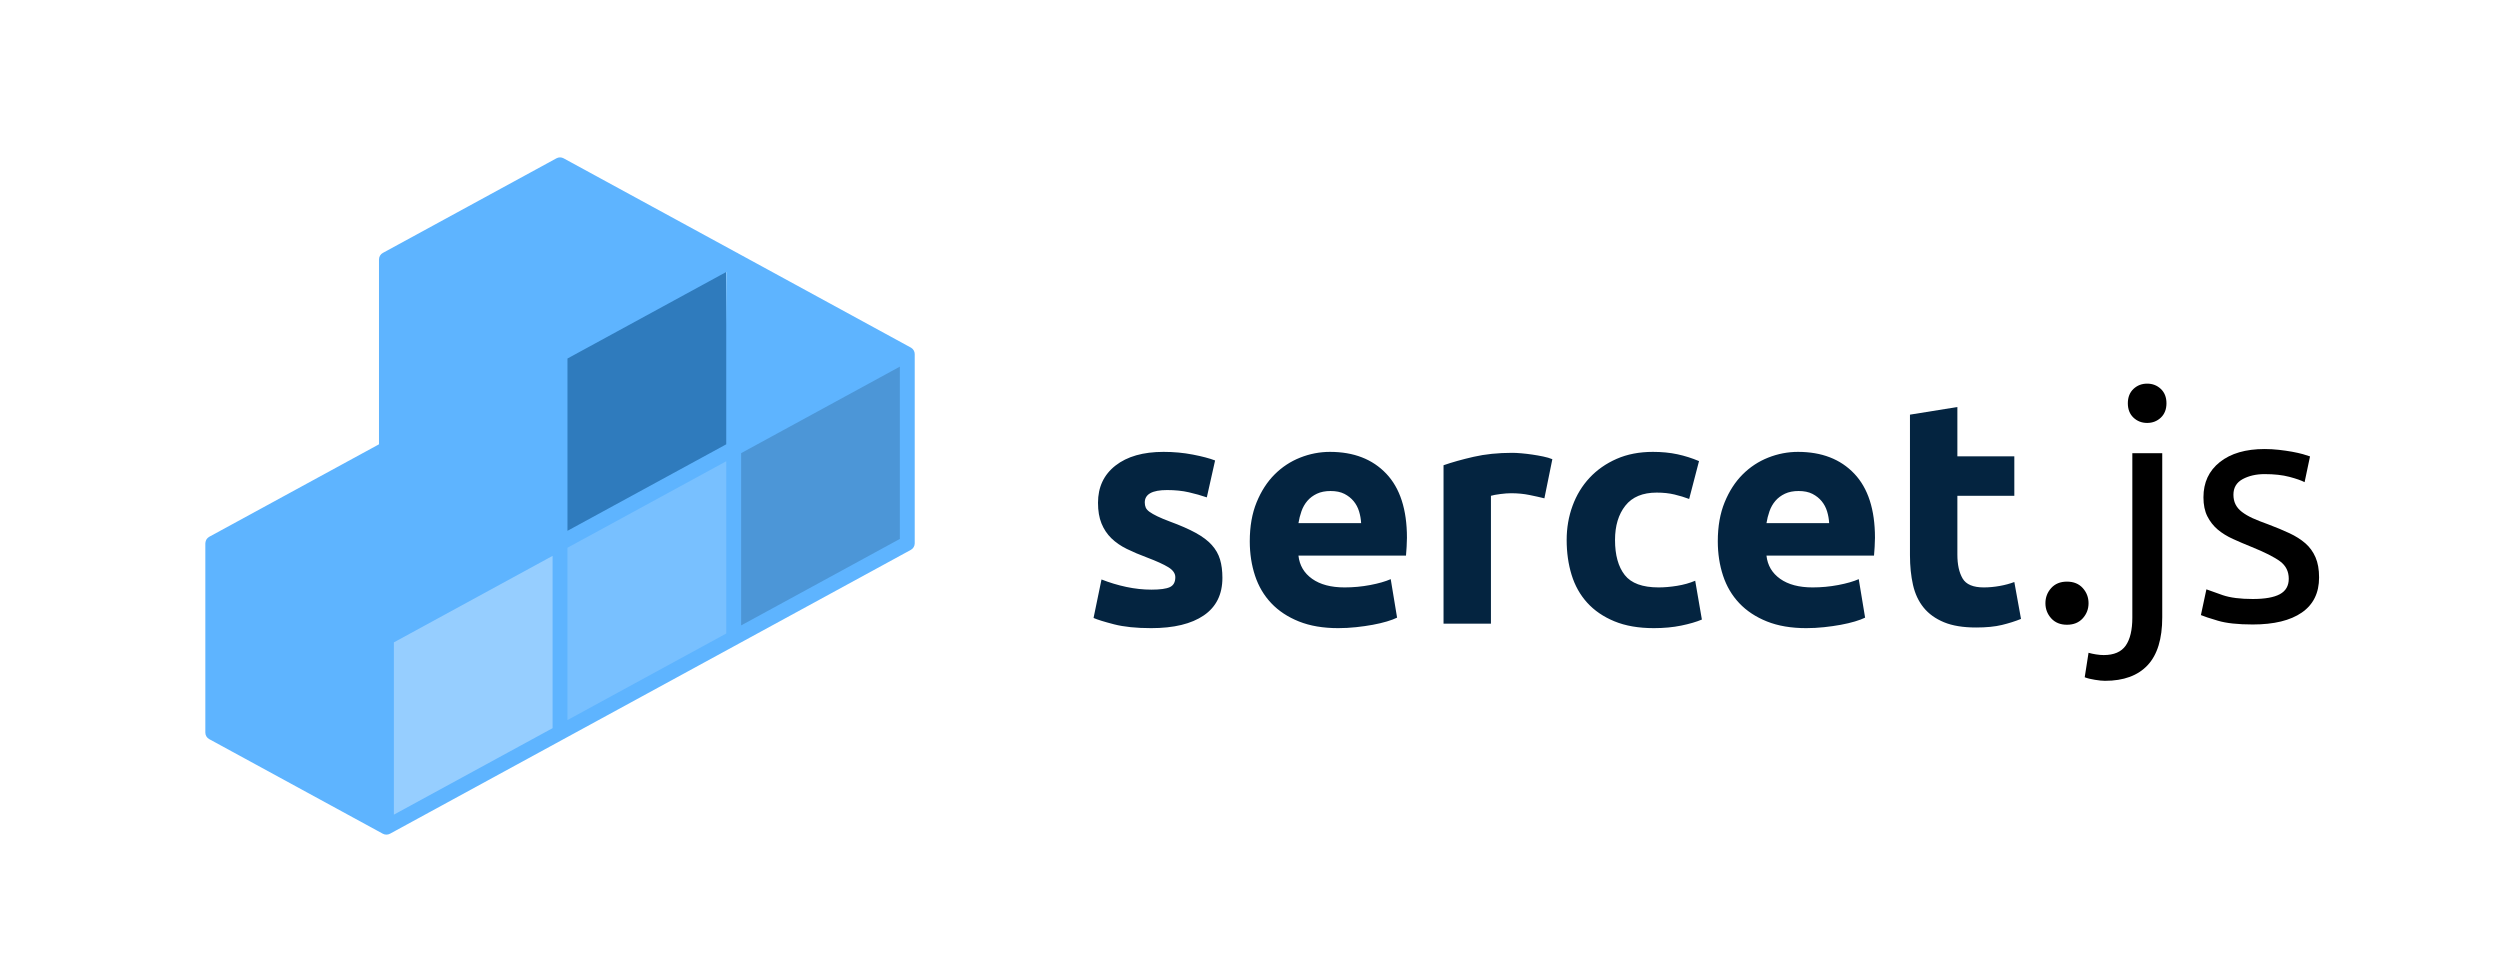
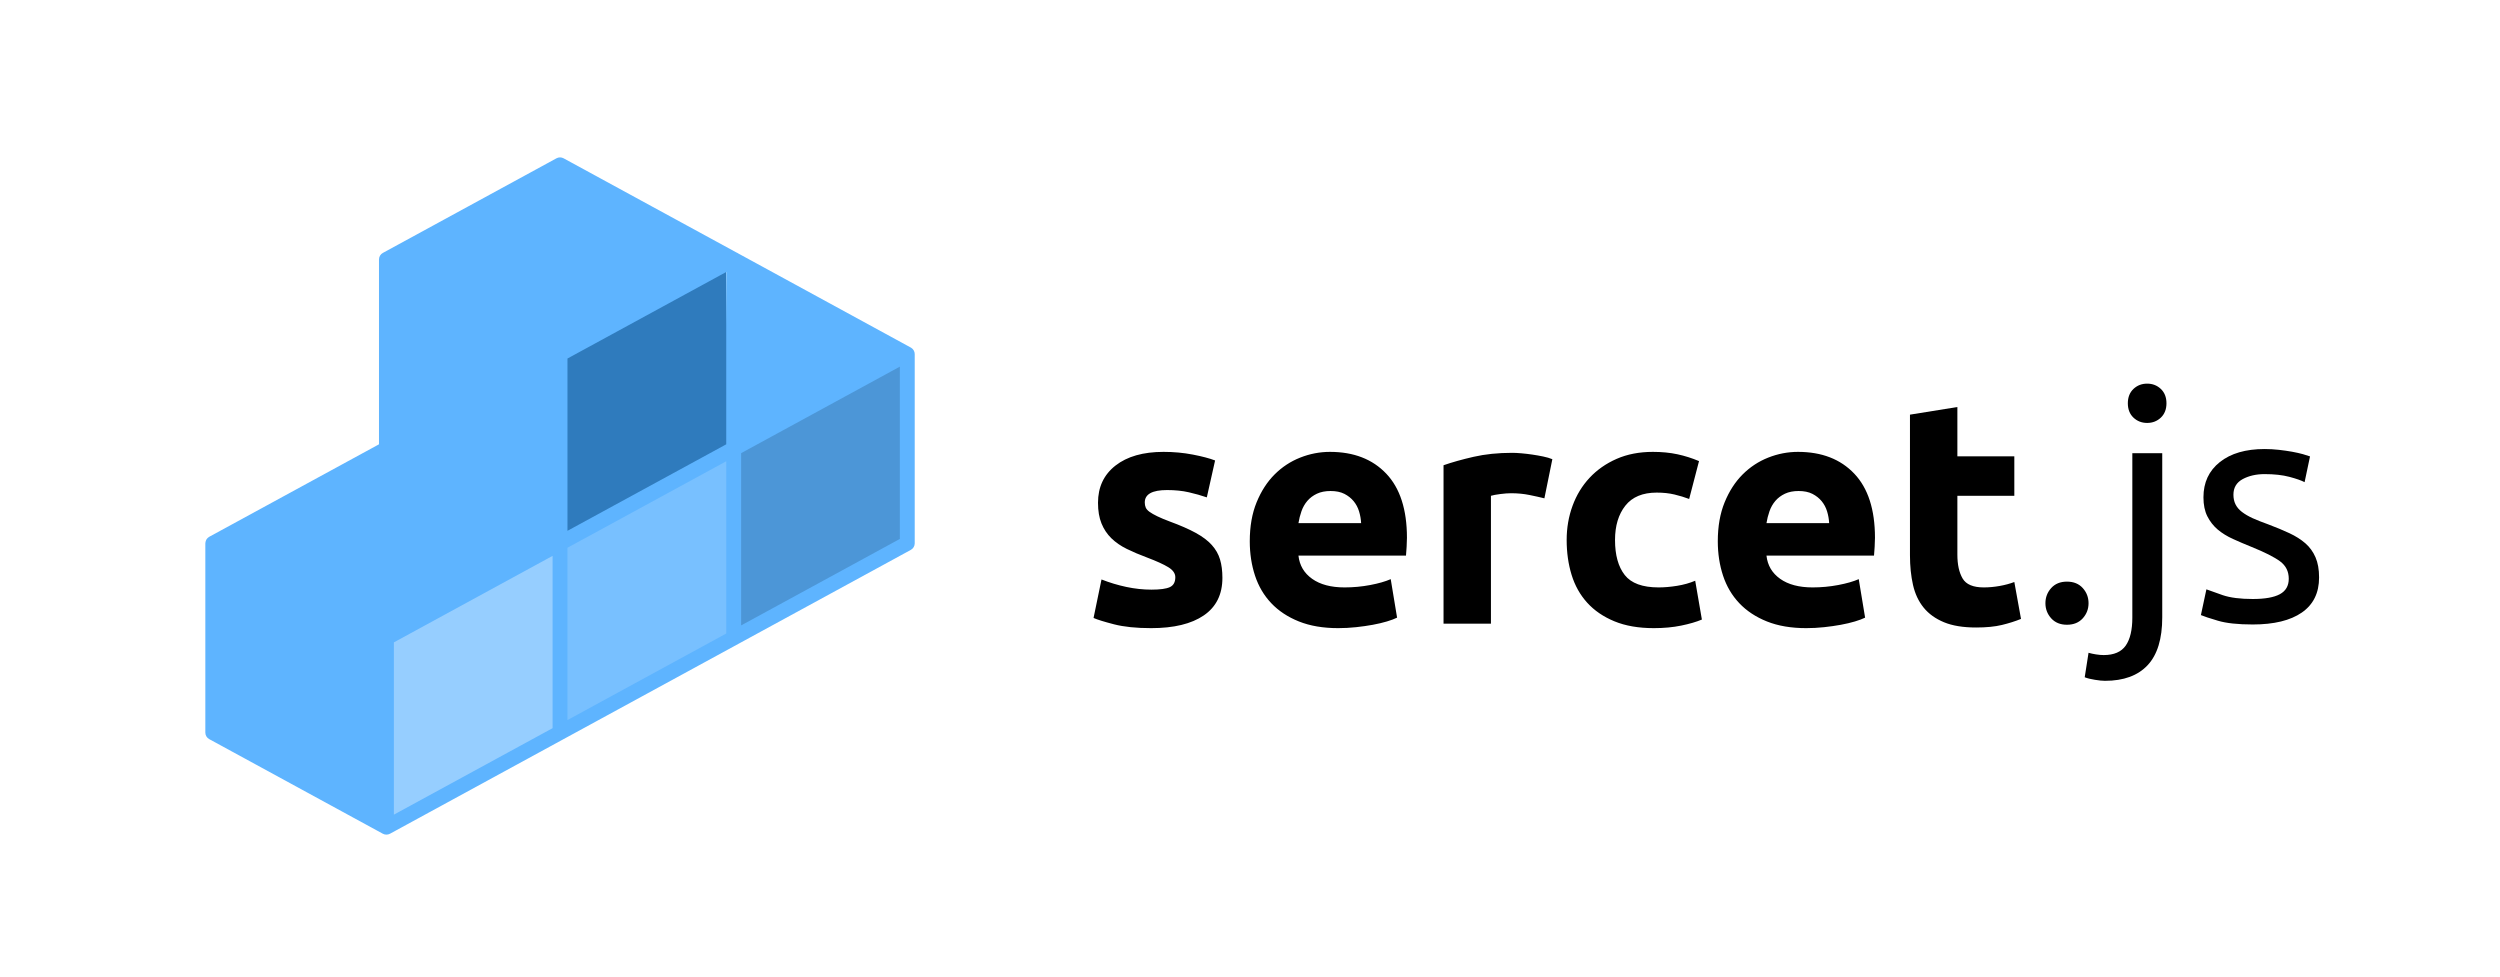
- <svg xmlns="http://www.w3.org/2000/svg" width="512" height="200" viewBox="0 150 512 200" x="0" y="0" overflow="hidden">
-   <g transform="matrix(1, 0, 0, 1, 0, 0)">
+ <svg xmlns="http://www.w3.org/2000/svg" width="2048" height="800" viewBox="0 600 2048 800" x="0" y="0" overflow="hidden">
+   <g transform="scale(4)">
    <g transform="matrix(1.14828, 0, 0, 1.14828, -33.76609, -37.95977)">
      <g transform="matrix(0.8765192, 0, 0, 0.8765192, -96.65246, 63.09596)">
        <path fill="#78c0ff" transform="matrix(0.2454732, 0.1475272, -0.09198401, 0.1531242, 275.1573, 195.074)" data-type="polygon" d="M71.7 0L0 184.34L71.7 368.69L143.41 184.34L71.7 0Z" />
        <path fill="#96ceff" transform="matrix(0.2454732, 0.1475272, -0.09198401, 0.1531242, 239.8724, 215.7582)" data-type="polygon" d="M71.7 0L0 184.34L71.7 368.69L143.41 184.34L71.7 0Z" />
        <path fill="#4c96d7" transform="matrix(0.2454732, 0.1475272, -0.09198401, 0.1531242, 310.4421, 176.8232)" data-type="polygon" d="M71.7 0L0 184.34L71.7 368.69L143.41 184.34L71.7 0Z" />
        <path fill="#2f7bbd" transform="matrix(0.2454732, 0.1475272, -0.09198401, 0.1531242, 273.9406, 157.964)" data-type="polygon" d="M71.7 0L0 184.34L71.7 368.69L143.41 184.34L71.7 0Z" />
        <path fill="#5eb4ff" d="M97.622,30.671c-0.001-0.004-0.003-0.008-0.004-0.012c-0.003-0.012-0.011-0.022-0.015-0.034   c-0.002-0.007-0.006-0.014-0.009-0.021c-0.021-0.06-0.042-0.119-0.074-0.174c-0.014-0.024-0.034-0.045-0.051-0.068   c-0.002-0.003-0.004-0.006-0.007-0.009c-0.016-0.022-0.03-0.044-0.049-0.065c-0.018-0.021-0.033-0.044-0.053-0.063   c-0.023-0.023-0.053-0.041-0.079-0.062c-0.037-0.03-0.071-0.064-0.113-0.089c-0.006-0.003-0.013-0.004-0.019-0.008   c-0.005-0.003-0.009-0.007-0.014-0.01L73.948,17.412c-0.075-0.055-0.157-0.101-0.245-0.133L50.477,4.624   c-0.299-0.163-0.659-0.163-0.957,0L26.193,17.337c-0.321,0.175-0.521,0.512-0.521,0.878v24.838L2.863,55.48   c-0.033,0.02-0.06,0.045-0.09,0.066c-0.027,0.02-0.055,0.037-0.08,0.059c-0.088,0.076-0.164,0.164-0.22,0.264   c-0.003,0.004-0.007,0.008-0.01,0.012c-0.006,0.012-0.006,0.025-0.012,0.037c-0.045,0.092-0.074,0.189-0.09,0.291   c-0.005,0.031-0.01,0.059-0.012,0.09c-0.002,0.02-0.009,0.039-0.009,0.061v25.426c0,0.367,0.2,0.703,0.521,0.879l23.33,12.713   c0.047,0.025,0.097,0.039,0.146,0.057c0.027,0.01,0.052,0.023,0.079,0.031c0.084,0.021,0.168,0.033,0.253,0.033l0,0h0.001   c0.085,0,0.17-0.012,0.252-0.033c0.003,0,0.006,0,0.009-0.002c0.019-0.004,0.035-0.016,0.053-0.021   c0.01-0.004,0.019-0.008,0.028-0.012c0.046-0.018,0.093-0.029,0.137-0.053l69.986-38.141c0.321-0.174,0.521-0.512,0.521-0.877   V30.934C97.658,30.844,97.646,30.755,97.622,30.671z M50.998,31.527l21.334-11.628v23.154L50.998,54.676V31.527z M50.998,56.953   L72.332,45.33v23.146L50.998,80.104V56.953z M27.672,69.666l21.326-11.623v23.15L27.672,92.814V69.666z M95.658,55.766   L74.332,67.387V44.24l21.326-11.623V55.766z" transform="matrix(1.51439, 0, 0, 1.51439, 182.0546, 139.9715)" />
      </g>
-       <path text=" sercet" text-anchor="middle" font-size="100" letter-spacing="0" side="left" offset="0.5" dx="0" dy="0" space="preserve" href="" font-family="Ubuntu" font-scale="contain" transform="matrix(0.567463, 0, 0, 0.567463, 300.0872, 274.9249)" x="0" y="0" fill="#042440" data-fl-textpath="" font-weight="700" font-style="normal" d="M-115.1-10.7L-115.1-10.7Q-111-10.7 -109.3-11.5Q-107.6-12.3 -107.6-14.6L-107.6-14.6Q-107.6-16.4 -109.8-17.75Q-112-19.1 -116.5-20.8L-116.5-20.8Q-120-22.1 -122.85-23.5Q-125.7-24.9 -127.7-26.85Q-129.7-28.8 -130.8-31.5Q-131.9-34.2 -131.9-38L-131.9-38Q-131.9-45.4 -126.4-49.7Q-120.9-54 -111.3-54L-111.3-54Q-106.5-54 -102.1-53.15Q-97.7-52.3 -95.1-51.3L-95.1-51.3L-97.7-39.7Q-100.3-40.6 -103.35-41.3Q-106.4-42 -110.2-42L-110.2-42Q-117.2-42 -117.2-38.1L-117.2-38.1Q-117.2-37.2 -116.9-36.5Q-116.6-35.8 -115.7-35.15Q-114.8-34.5 -113.25-33.75Q-111.7-33 -109.3-32.1L-109.3-32.1Q-104.4-30.3 -101.2-28.55Q-98-26.8 -96.15-24.75Q-94.3-22.7 -93.55-20.2Q-92.8-17.7 -92.8-14.4L-92.8-14.4Q-92.8-6.6 -98.65-2.6Q-104.5 1.4 -115.2 1.4L-115.2 1.4Q-122.2 1.4 -126.85 0.2Q-131.5-1 -133.3-1.8L-133.3-1.8L-130.8-13.9Q-127-12.4 -123-11.55Q-119-10.7 -115.1-10.7ZM-84.2-25.9L-84.2-25.9Q-84.2-32.9 -82.05-38.15Q-79.9-43.4 -76.4-46.9Q-72.9-50.4 -68.35-52.2Q-63.8-54 -59-54L-59-54Q-47.8-54 -41.3-47.15Q-34.8-40.3 -34.8-27L-34.8-27Q-34.8-25.7 -34.9-24.15Q-35-22.6 -35.1-21.4L-35.1-21.4L-68.9-21.4Q-68.4-16.8 -64.6-14.1Q-60.8-11.4 -54.4-11.4L-54.4-11.4Q-50.3-11.4 -46.35-12.15Q-42.4-12.9 -39.9-14L-39.9-14L-37.9-1.9Q-39.1-1.3 -41.1-0.7Q-43.1-0.1 -45.55 0.35Q-48 0.8 -50.8 1.1Q-53.6 1.4 -56.4 1.4L-56.4 1.4Q-63.5 1.4 -68.75-0.7Q-74-2.8 -77.45-6.45Q-80.9-10.1 -82.55-15.1Q-84.2-20.1 -84.2-25.9ZM-68.9-31.6L-49.2-31.6Q-49.3-33.5 -49.85-35.3Q-50.4-37.1 -51.55-38.5Q-52.7-39.9 -54.45-40.8Q-56.2-41.7 -58.8-41.7L-58.8-41.7Q-61.3-41.7 -63.1-40.85Q-64.9-40 -66.1-38.6Q-67.3-37.2 -67.95-35.35Q-68.6-33.5 -68.9-31.6L-68.9-31.6ZM 10.9-51.7L 8.4-39.4Q 6.4-39.9  3.7-40.45Q 1-41 -2.1-41L-2.1-41Q-3.5-41 -5.45-40.75Q-7.4-40.5 -8.4-40.2L-8.4-40.2L-8.4 0L-23.3 0L-23.3-49.8Q-19.3-51.2 -13.85-52.45Q-8.4-53.7 -1.7-53.7L-1.7-53.7Q-0.5-53.7  1.2-53.55Q 2.9-53.4  4.6-53.15Q 6.3-52.9  8-52.55Q 9.7-52.2  10.9-51.7L 10.9-51.7ZM 15.4-26.3L 15.4-26.3Q 15.4-32  17.25-37.05Q 19.1-42.1  22.6-45.85Q 26.1-49.6  31.1-51.8Q 36.1-54  42.5-54L 42.5-54Q 46.7-54  50.2-53.25Q 53.7-52.5  57-51.1L 57-51.1L 53.9-39.2Q 51.8-40  49.3-40.6Q 46.8-41.2  43.7-41.2L 43.7-41.2Q 37.1-41.2  33.85-37.1Q 30.6-33  30.6-26.3L 30.6-26.3Q 30.6-19.2  33.65-15.3Q 36.7-11.4  44.3-11.4L 44.3-11.4Q 47-11.4  50.1-11.9Q 53.2-12.4  55.8-13.5L 55.8-13.5L 57.9-1.3Q 55.3-0.2  51.4 0.6Q 47.5 1.4  42.8 1.4L 42.8 1.4Q 35.6 1.4  30.4-0.75Q 25.2-2.9  21.85-6.6Q 18.5-10.3  16.95-15.35Q 15.4-20.4  15.4-26.3ZM 62.9-25.9L 62.9-25.9Q 62.9-32.9  65.05-38.15Q 67.2-43.4  70.7-46.9Q 74.2-50.4  78.75-52.2Q 83.3-54  88.1-54L 88.1-54Q 99.3-54  105.8-47.15Q 112.3-40.3  112.3-27L 112.3-27Q 112.3-25.7  112.2-24.15Q 112.1-22.6  112-21.4L 112-21.4L 78.2-21.4Q 78.7-16.8  82.5-14.1Q 86.3-11.4  92.7-11.4L 92.7-11.4Q 96.8-11.4  100.75-12.15Q 104.7-12.9  107.2-14L 107.2-14L 109.2-1.9Q 108-1.3  106-0.7Q 104-0.1  101.55 0.35Q 99.1 0.8  96.3 1.1Q 93.5 1.4  90.7 1.4L 90.7 1.4Q 83.6 1.4  78.35-0.7Q 73.1-2.8  69.65-6.45Q 66.2-10.1  64.55-15.1Q 62.9-20.1  62.9-25.9ZM 78.2-31.6L 97.9-31.6Q 97.8-33.5  97.25-35.3Q 96.7-37.1  95.55-38.5Q 94.4-39.9  92.65-40.8Q 90.9-41.7  88.3-41.7L 88.3-41.7Q 85.8-41.7  84-40.85Q 82.2-40  81-38.6Q 79.8-37.2  79.15-35.35Q 78.5-33.5  78.2-31.6L 78.2-31.6ZM 123.3-21.5L 123.3-65.7L 138.2-68.1L 138.2-52.6L 156.1-52.6L 156.1-40.2L 138.2-40.2L 138.2-21.7Q 138.2-17  139.85-14.2Q 141.5-11.4  146.5-11.4L 146.5-11.4Q 148.9-11.4  151.45-11.85Q 154-12.3  156.1-13.1L 156.1-13.1L 158.2-1.5Q 155.5-0.4  152.2 0.4Q 148.9 1.2  144.1 1.2L 144.1 1.2Q 138 1.2  134-0.45Q 130-2.1  127.6-5.05Q 125.2-8  124.25-12.2Q 123.3-16.4  123.3-21.5L 123.3-21.5Z" />
+       <path text=" sercet" text-anchor="middle" font-size="100" letter-spacing="0" side="left" offset="0.5" dx="0" dy="0" space="preserve" href="" font-family="Ubuntu" font-scale="contain" transform="matrix(0.567463, 0, 0, 0.567463, 300.0872, 274.9249)" x="0" y="0" fill="#042440" data-fl-textpath="" font-weight="700" font-style="normal" d="M-115.1-10.7L-115.1-10.7Q-111-10.7 -109.3-11.5Q-107.6-12.3 -107.6-14.6L-107.6-14.6Q-107.6-16.4 -109.8-17.75Q-112-19.1 -116.5-20.8L-116.5-20.8Q-120-22.1 -122.85-23.5Q-125.7-24.9 -127.7-26.85Q-129.7-28.8 -130.8-31.5Q-131.9-34.2 -131.9-38L-131.9-38Q-131.9-45.4 -126.4-49.7Q-120.9-54 -111.3-54L-111.3-54Q-106.5-54 -102.1-53.15Q-97.7-52.3 -95.1-51.3L-95.1-51.3L-97.7-39.7Q-100.3-40.6 -103.35-41.3Q-106.4-42 -110.2-42L-110.2-42Q-117.2-42 -117.2-38.1L-117.2-38.1Q-117.2-37.2 -116.9-36.5Q-116.6-35.8 -115.7-35.15Q-114.8-34.5 -113.25-33.75Q-111.7-33 -109.3-32.1L-109.3-32.1Q-104.4-30.3 -101.2-28.55Q-98-26.8 -96.15-24.75Q-94.3-22.7 -93.55-20.2Q-92.8-17.7 -92.8-14.4L-92.8-14.4Q-92.8-6.6 -98.65-2.6Q-104.5 1.4 -115.2 1.4L-115.2 1.4Q-122.2 1.4 -126.85 0.2Q-131.5-1 -133.3-1.8L-133.3-1.8L-130.8-13.9Q-127-12.4 -123-11.55Q-119-10.7 -115.1-10.7ZM-84.2-25.9L-84.2-25.9Q-84.2-32.9 -82.05-38.15Q-79.9-43.4 -76.4-46.9Q-72.9-50.4 -68.35-52.2Q-63.8-54 -59-54L-59-54Q-47.8-54 -41.3-47.15Q-34.8-40.3 -34.8-27L-34.8-27Q-34.8-25.7 -34.9-24.15Q-35-22.6 -35.1-21.4L-35.1-21.4L-68.9-21.4Q-68.4-16.8 -64.6-14.1Q-60.8-11.4 -54.4-11.4L-54.4-11.4Q-50.3-11.4 -46.35-12.15Q-42.4-12.9 -39.9-14L-39.9-14L-37.9-1.9Q-39.1-1.3 -41.1-0.7Q-43.1-0.1 -45.55 0.35Q-48 0.8 -50.8 1.1Q-53.6 1.4 -56.4 1.4L-56.4 1.4Q-63.5 1.4 -68.75-0.7Q-74-2.8 -77.45-6.45Q-80.9-10.1 -82.55-15.1Q-84.2-20.1 -84.2-25.9ZM-68.9-31.6L-49.2-31.6Q-49.3-33.5 -49.85-35.3Q-50.4-37.1 -51.55-38.5Q-52.7-39.9 -54.45-40.8Q-56.2-41.7 -58.8-41.7L-58.8-41.7Q-61.3-41.7 -63.1-40.85Q-64.9-40 -66.1-38.6Q-67.3-37.2 -67.95-35.35Q-68.6-33.5 -68.9-31.6L-68.9-31.6ZM 10.9-51.7L 8.4-39.4Q 6.4-39.9  3.7-40.45Q 1-41 -2.1-41L-2.1-41Q-3.5-41 -5.45-40.75Q-7.4-40.5 -8.4-40.2L-8.4-40.2L-8.4 0L-23.3 0L-23.3-49.8Q-19.3-51.2 -13.85-52.45Q-8.4-53.7 -1.7-53.7L-1.7-53.7Q-0.5-53.7  1.2-53.55Q 2.9-53.4  4.6-53.15Q 6.3-52.9  8-52.55Q 9.7-52.2  10.9-51.7L 10.9-51.7ZM 15.4-26.3L 15.4-26.3Q 15.4-32  17.25-37.05Q 19.1-42.1  22.6-45.85Q 26.1-49.6  31.1-51.8Q 36.1-54  42.5-54L 42.5-54Q 46.7-54  50.2-53.25Q 53.7-52.5  57-51.1L 57-51.1L 53.9-39.2Q 51.8-40  49.3-40.6Q 46.8-41.2  43.7-41.2L 43.7-41.2Q 37.1-41.2  33.85-37.1Q 30.6-33  30.6-26.3L 30.6-26.3Q 30.6-19.2  33.65-15.3Q 36.7-11.4  44.3-11.4L 44.3-11.4Q 47-11.4  50.1-11.9Q 53.2-12.4  55.8-13.5L 55.8-13.5L 57.9-1.3Q 55.3-0.2  51.4 0.6Q 47.5 1.4  42.8 1.4L 42.8 1.4Q 35.6 1.4  30.4-0.75Q 25.2-2.9  21.85-6.6Q 18.5-10.3  16.95-15.35Q 15.4-20.4  15.4-26.3ZM 62.9-25.9L 62.9-25.9Q 62.9-32.9  65.05-38.15Q 67.2-43.4  70.7-46.9Q 74.2-50.4  78.75-52.2Q 83.3-54  88.1-54L 88.1-54Q 99.3-54  105.8-47.15Q 112.3-40.3  112.3-27L 112.3-27Q 112.3-25.7  112.2-24.15Q 112.1-22.6  112-21.4L 112-21.4L 78.2-21.4Q 78.7-16.8  82.5-14.1Q 86.3-11.4  92.7-11.4L 92.7-11.4Q 96.8-11.4  100.75-12.15Q 104.7-12.9  107.2-14L 107.2-14L 109.2-1.9Q 108-1.3  106-0.7Q 104-0.1  101.55 0.35Q 99.1 0.8  96.3 1.1Q 93.5 1.4  90.7 1.4L 90.7 1.4Q 83.6 1.4  78.35-0.7Q 73.1-2.8  69.65-6.45Q 66.2-10.1  64.55-15.1Q 62.9-20.1  62.9-25.9ZM 78.2-31.6L 97.9-31.6Q 97.8-33.5  97.25-35.3Q 96.7-37.1  95.55-38.5Q 94.4-39.9  92.65-40.8Q 90.9-41.7  88.3-41.7L 88.3-41.7Q 85.8-41.7  84-40.85Q 82.2-40  81-38.6Q 79.8-37.2  79.15-35.35Q 78.5-33.5  78.2-31.6L 78.2-31.6ZM 123.3-21.5L 123.3-65.7L 138.2-68.1L 138.2-52.6L 156.1-52.6L 156.1-40.2L 138.2-40.2L 138.2-21.7Q 138.2-17  139.85-14.2Q 141.5-11.4  146.5-11.4L 146.5-11.4Q 148.9-11.4  151.45-11.85Q 154-12.3  156.1-13.1L 156.1-13.1L 158.2-1.5Q 155.5-0.4  152.2 0.4Q 148.9 1.2  144.1 1.2L 144.1 1.2Q 138 1.2  134-0.45Q 130-2.1  127.6-5.05Q 125.2-8  124.25-12.2Q 123.3-16.4  123.3-21.5L 123.3-21.5Z" style="&#10;    fill: black;&#10;" />
    </g>
    <path text=".js" fill="#000000" space="preserve" text-anchor="middle" offset="0.5" font-scale="contain" font-size="48" font-family="Ubuntu" transform="matrix(1.373586, 0, 0, 1.373586, 446.3603, 277.097)" font-weight="400" font-style="normal" data-fl-textpath="" d="M-13.56-2.59L-13.56-2.59Q-13.56-1.3 -14.42-0.34Q-15.29 0.62 -16.78 0.62L-16.78 0.62Q-18.26 0.62 -19.13-0.34Q-19.99-1.3 -19.99-2.59L-19.99-2.59Q-19.99-3.89 -19.13-4.85Q-18.26-5.81 -16.78-5.81L-16.78-5.81Q-15.29-5.81 -14.42-4.85Q-13.56-3.89 -13.56-2.59ZM-11.112 8.98L-11.112 8.98Q-11.692 8.98-12.602 8.83Q-13.512 8.69-14.132 8.45L-14.132 8.45L-13.562 4.8Q-13.082 4.94-12.452 5.04Q-11.832 5.14-11.302 5.14L-11.302 5.14Q-9.002 5.14 -8.012 3.72Q-7.032 2.3 -7.032-0.43L-7.032-0.43L-7.032-24.96L-2.572-24.96L-2.572-0.48Q-2.572 4.32 -4.752 6.65Q-6.932 8.98-11.112 8.98ZM-4.822-29.47L-4.822-29.47Q-6.022-29.47 -6.862-30.26Q-7.702-31.06 -7.702-32.4L-7.702-32.4Q-7.702-33.74 -6.862-34.54Q-6.022-35.33 -4.822-35.33L-4.822-35.33Q-3.622-35.33 -2.782-34.54Q-1.942-33.74 -1.942-32.4L-1.942-32.4Q-1.942-31.06 -2.782-30.26Q-3.622-29.47 -4.822-29.47ZM 10.922-3.22L 10.922-3.22Q 13.652-3.22  14.972-3.94Q 16.292-4.66  16.292-6.24L 16.292-6.24Q 16.292-7.87  15.002-8.83Q 13.702-9.79  10.732-10.99L 10.732-10.99Q 9.292-11.57  7.972-12.17Q 6.652-12.77  5.692-13.58Q 4.732-14.4  4.152-15.55Q 3.572-16.7  3.572-18.38L 3.572-18.38Q 3.572-21.7  6.022-23.64Q 8.472-25.58  12.692-25.58L 12.692-25.58Q 13.752-25.58  14.812-25.46Q 15.862-25.34  16.772-25.18Q 17.692-25.01  18.382-24.82Q 19.082-24.62  19.462-24.48L 19.462-24.48L 18.652-20.64Q 17.932-21.02  16.392-21.43Q 14.852-21.84  12.692-21.84L 12.692-21.84Q 10.822-21.84  9.432-21.1Q 8.042-20.35  8.042-18.77L 8.042-18.77Q 8.042-17.95  8.352-17.33Q 8.662-16.7  9.312-16.2Q 9.962-15.7  10.922-15.26Q 11.882-14.83  13.222-14.35L 13.222-14.35Q 15.002-13.68  16.392-13.03Q 17.782-12.38  18.772-11.52Q 19.752-10.66  20.282-9.43Q 20.812-8.21  20.812-6.43L 20.812-6.43Q 20.812-2.98  18.242-1.2Q 15.672 0.58  10.922 0.58L 10.922 0.58Q 7.612 0.58  5.732 0.02Q 3.862-0.53  3.192-0.82L 3.192-0.82L 4.012-4.66Q 4.772-4.37  6.452-3.79Q 8.132-3.22  10.922-3.22Z" />
  </g>
</svg>
